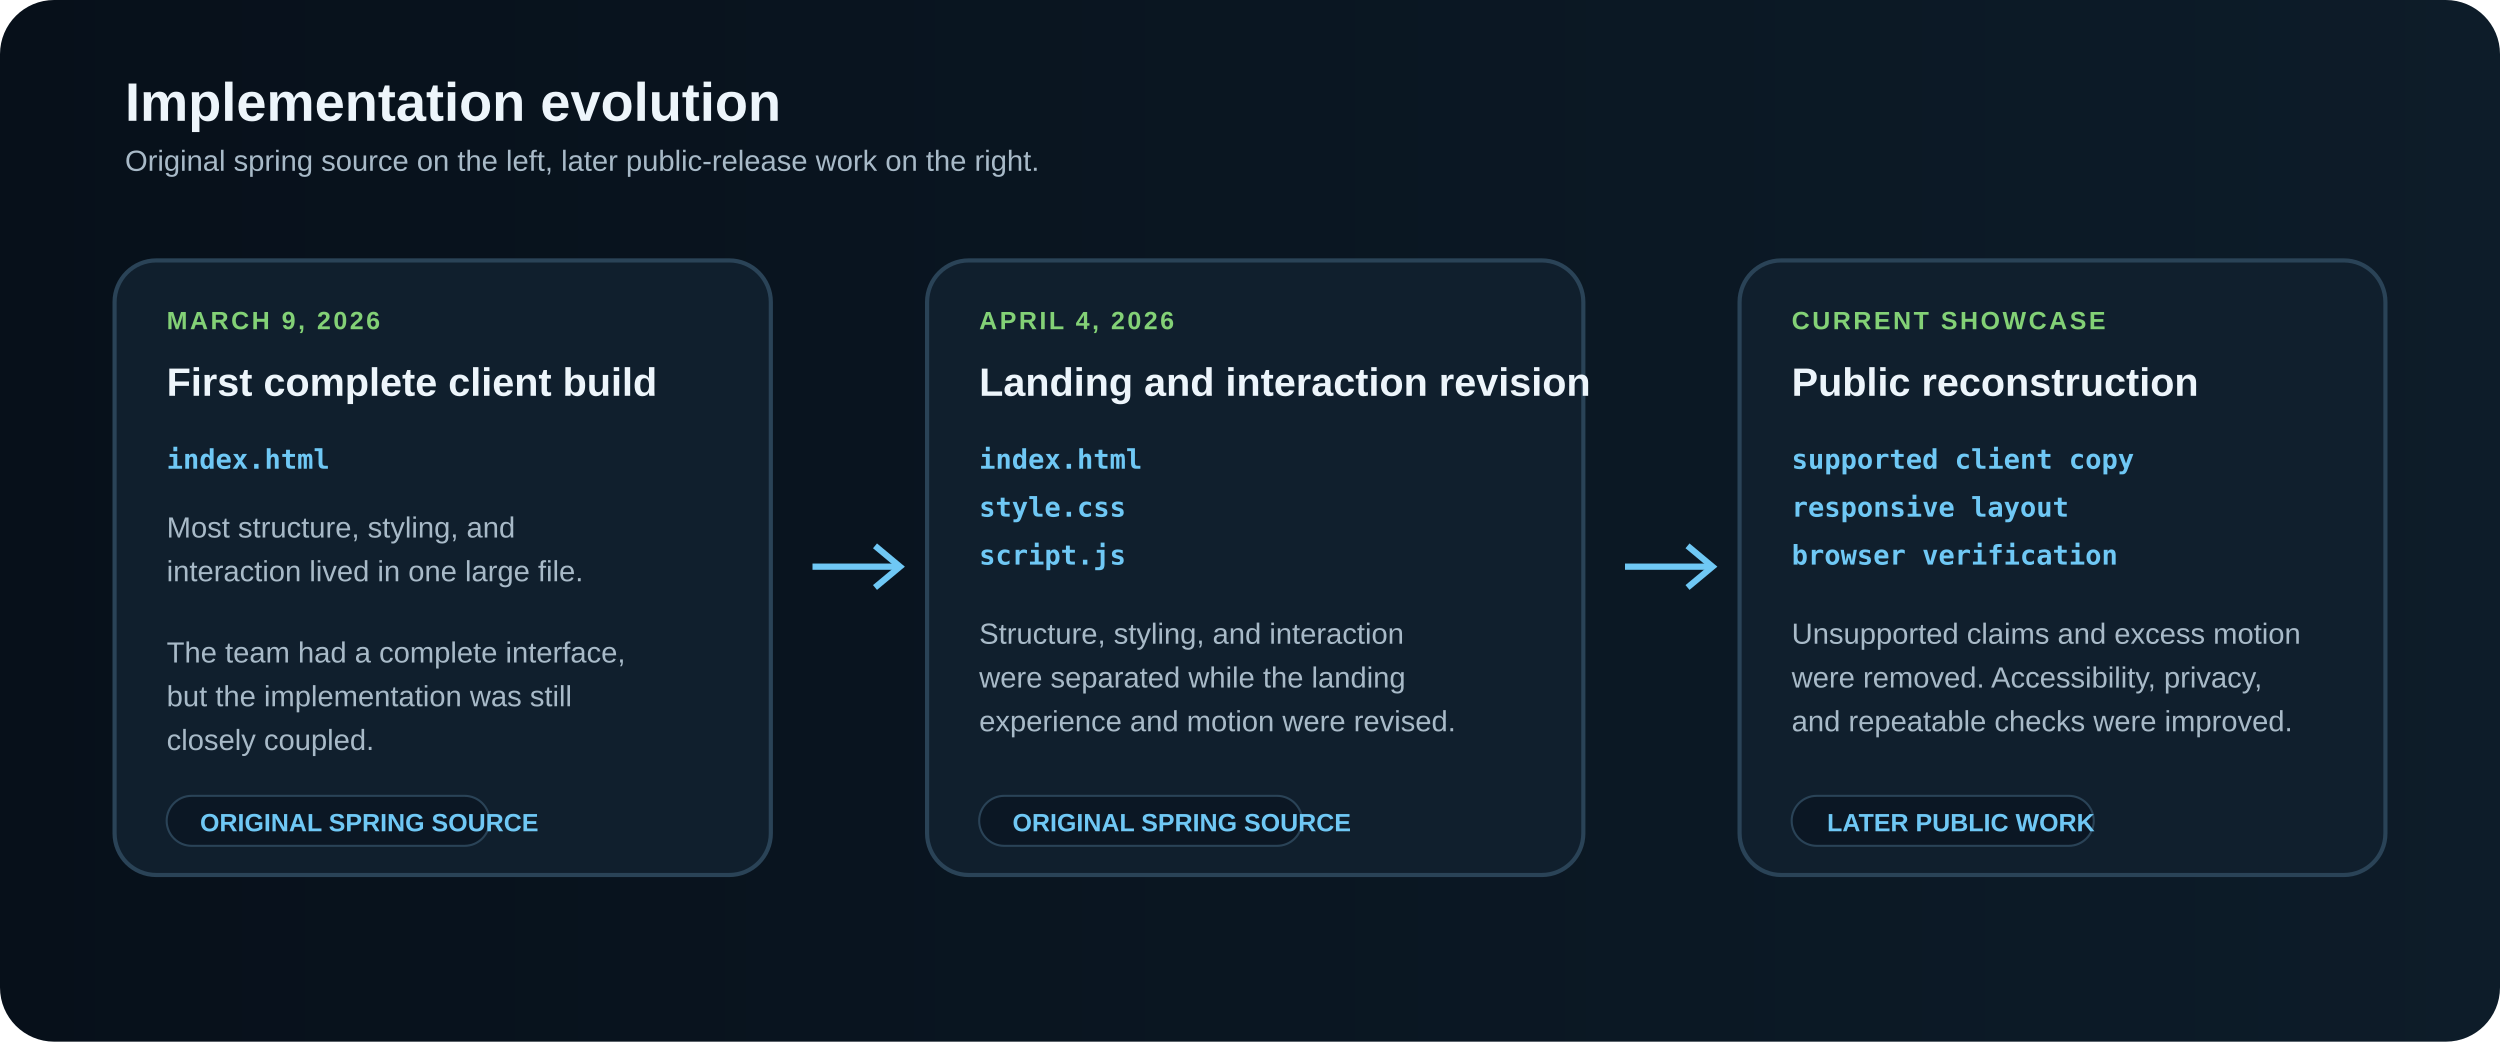
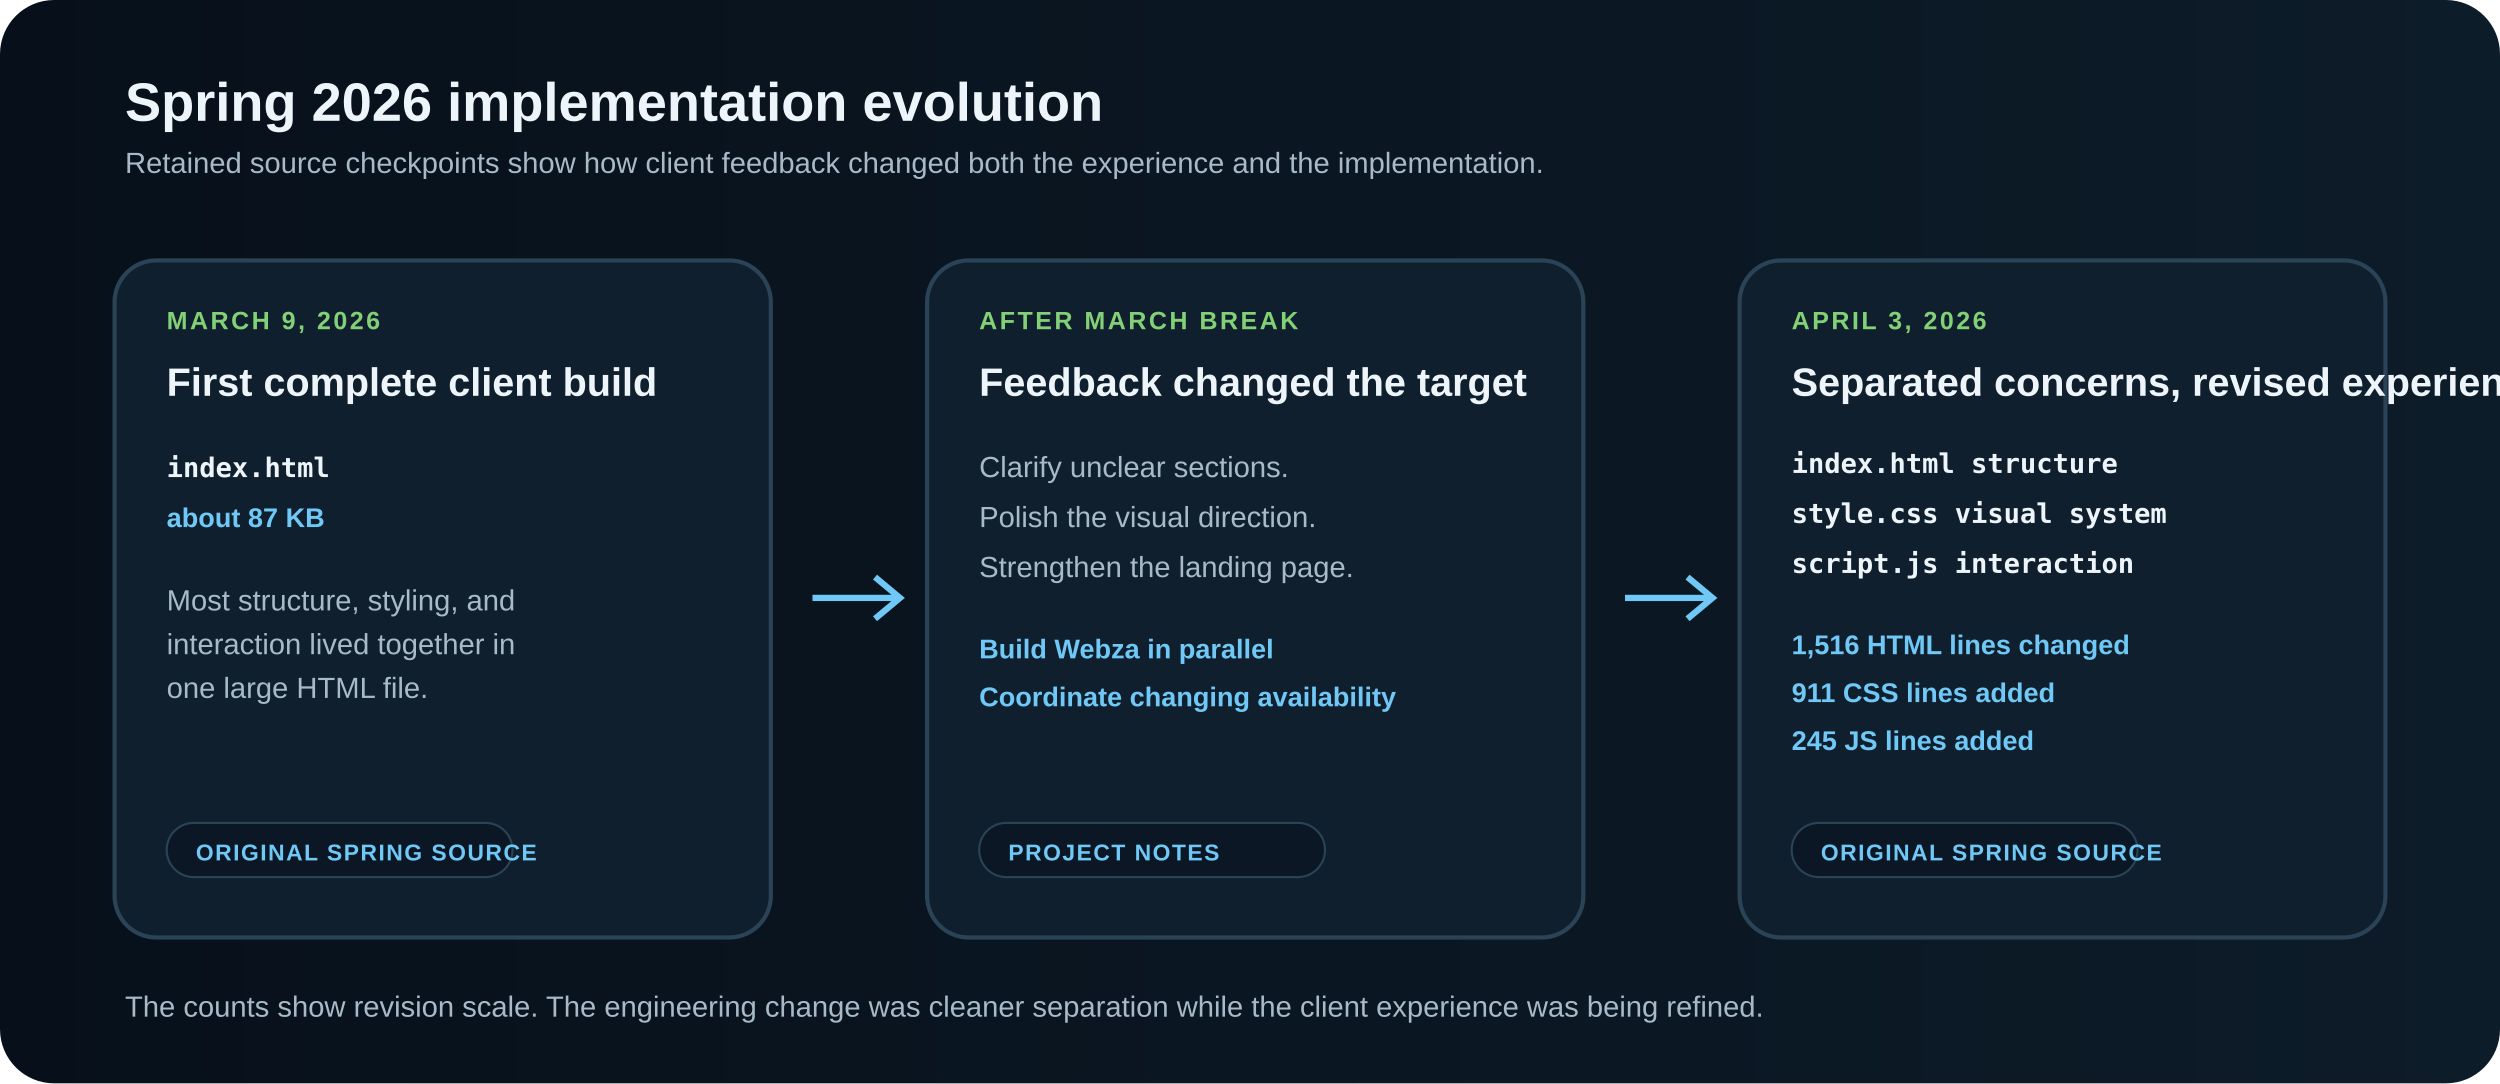
- <svg xmlns="http://www.w3.org/2000/svg" width="1200" height="500" viewBox="0 0 1200 500" role="img" aria-labelledby="title desc">
+ <svg xmlns="http://www.w3.org/2000/svg" width="1200" height="520" viewBox="0 0 1200 520" role="img" aria-labelledby="title desc">
  <defs>
    <linearGradient id="bg" x1="0" x2="1">
      <stop offset="0" stop-color="#07101a" />
      <stop offset="1" stop-color="#0d1c29" />
    </linearGradient>
    <style>
      .heading { font: 700 26px Arial, sans-serif; fill: #edf5fb; }
+       .sub { font: 400 14px Arial, sans-serif; fill: #a8bac8; }
      .kicker { font: 700 12px Arial, sans-serif; fill: #83d176; letter-spacing: 1.2px; }
      .title { font: 700 19px Arial, sans-serif; fill: #edf5fb; }
      .copy { font: 400 14px Arial, sans-serif; fill: #a8bac8; }
-       .code { font: 700 13px monospace; fill: #6fc8f5; }
+       .metric { font: 700 13px Arial, sans-serif; fill: #6fc8f5; }
+       .mono { font: 700 13px monospace; fill: #edf5fb; }
      .card { fill: #101f2d; stroke: #2a4357; stroke-width: 2; }
      .arrow { stroke: #6fc8f5; stroke-width: 3; fill: none; }
-       .label { font: 700 12px Arial, sans-serif; fill: #6fc8f5; }
+       .tag { font: 700 11px Arial, sans-serif; fill: #6fc8f5; letter-spacing: 0.7px; }
+       .pill { fill: #0b1724; stroke: #2a4357; }
    </style>
  </defs>
-   <rect width="1200" height="500" rx="26" fill="url(#bg)" />
-   <text x="60" y="58" class="heading">Implementation evolution</text>
-   <text x="60" y="82" class="copy">Original spring source on the left, later public-release work on the right.</text>
-   <rect x="55" y="125" width="315" height="295" rx="20" class="card" />
+   <rect width="1200" height="520" rx="26" fill="url(#bg)" />
+   <text x="60" y="58" class="heading">Spring 2026 implementation evolution</text>
+   <text x="60" y="83" class="sub">Retained source checkpoints show how client feedback changed both the experience and the implementation.</text>
+   <rect x="55" y="125" width="315" height="325" rx="20" class="card" />
  <text x="80" y="158" class="kicker">MARCH 9, 2026</text>
  <text x="80" y="190" class="title">First complete client build</text>
-   <text x="80" y="225" class="code">index.html</text>
-   <text x="80" y="258" class="copy">Most structure, styling, and</text>
-   <text x="80" y="279" class="copy">interaction lived in one large file.</text>
-   <text x="80" y="318" class="copy">The team had a complete interface,</text>
-   <text x="80" y="339" class="copy">but the implementation was still</text>
-   <text x="80" y="360" class="copy">closely coupled.</text>
-   <rect x="80" y="382" width="155" height="24" rx="12" fill="#0b1724" stroke="#2a4357" />
-   <text x="96" y="399" class="label">ORIGINAL SPRING SOURCE</text>
-   <path d="M390 272 H430" class="arrow" />
-   <path d="M420 262 L432 272 L420 282" class="arrow" />
-   <rect x="445" y="125" width="315" height="295" rx="20" class="card" />
-   <text x="470" y="158" class="kicker">APRIL 4, 2026</text>
-   <text x="470" y="190" class="title">Landing and interaction revision</text>
-   <text x="470" y="225" class="code">index.html</text>
-   <text x="470" y="248" class="code">style.css</text>
-   <text x="470" y="271" class="code">script.js</text>
-   <text x="470" y="309" class="copy">Structure, styling, and interaction</text>
-   <text x="470" y="330" class="copy">were separated while the landing</text>
-   <text x="470" y="351" class="copy">experience and motion were revised.</text>
-   <rect x="470" y="382" width="155" height="24" rx="12" fill="#0b1724" stroke="#2a4357" />
-   <text x="486" y="399" class="label">ORIGINAL SPRING SOURCE</text>
-   <path d="M780 272 H820" class="arrow" />
-   <path d="M810 262 L822 272 L810 282" class="arrow" />
-   <rect x="835" y="125" width="310" height="295" rx="20" class="card" />
-   <text x="860" y="158" class="kicker">CURRENT SHOWCASE</text>
-   <text x="860" y="190" class="title">Public reconstruction</text>
-   <text x="860" y="225" class="code">supported client copy</text>
-   <text x="860" y="248" class="code">responsive layout</text>
-   <text x="860" y="271" class="code">browser verification</text>
-   <text x="860" y="309" class="copy">Unsupported claims and excess motion</text>
-   <text x="860" y="330" class="copy">were removed. Accessibility, privacy,</text>
-   <text x="860" y="351" class="copy">and repeatable checks were improved.</text>
-   <rect x="860" y="382" width="145" height="24" rx="12" fill="#0b1724" stroke="#2a4357" />
-   <text x="877" y="399" class="label">LATER PUBLIC WORK</text>
+   <text x="80" y="229" class="mono">index.html</text>
+   <text x="80" y="253" class="metric">about 87 KB</text>
+   <text x="80" y="293" class="copy">Most structure, styling, and</text>
+   <text x="80" y="314" class="copy">interaction lived together in</text>
+   <text x="80" y="335" class="copy">one large HTML file.</text>
+   <rect x="80" y="395" width="166" height="26" rx="13" class="pill" />
+   <text x="94" y="413" class="tag">ORIGINAL SPRING SOURCE</text>
+   <path d="M390 287 H430" class="arrow" />
+   <path d="M420 277 L432 287 L420 297" class="arrow" />
+   <rect x="445" y="125" width="315" height="325" rx="20" class="card" />
+   <text x="470" y="158" class="kicker">AFTER MARCH BREAK</text>
+   <text x="470" y="190" class="title">Feedback changed the target</text>
+   <text x="470" y="229" class="copy">Clarify unclear sections.</text>
+   <text x="470" y="253" class="copy">Polish the visual direction.</text>
+   <text x="470" y="277" class="copy">Strengthen the landing page.</text>
+   <text x="470" y="316" class="metric">Build Webza in parallel</text>
+   <text x="470" y="339" class="metric">Coordinate changing availability</text>
+   <rect x="470" y="395" width="166" height="26" rx="13" class="pill" />
+   <text x="484" y="413" class="tag">PROJECT NOTES</text>
+   <path d="M780 287 H820" class="arrow" />
+   <path d="M810 277 L822 287 L810 297" class="arrow" />
+   <rect x="835" y="125" width="310" height="325" rx="20" class="card" />
+   <text x="860" y="158" class="kicker">APRIL 3, 2026</text>
+   <text x="860" y="190" class="title">Separated concerns, revised experience</text>
+   <text x="860" y="227" class="mono">index.html   structure</text>
+   <text x="860" y="251" class="mono">style.css    visual system</text>
+   <text x="860" y="275" class="mono">script.js    interaction</text>
+   <text x="860" y="314" class="metric">1,516 HTML lines changed</text>
+   <text x="860" y="337" class="metric">911 CSS lines added</text>
+   <text x="860" y="360" class="metric">245 JS lines added</text>
+   <rect x="860" y="395" width="166" height="26" rx="13" class="pill" />
+   <text x="874" y="413" class="tag">ORIGINAL SPRING SOURCE</text>
+   <text x="60" y="488" class="sub">The counts show revision scale. The engineering change was cleaner separation while the client experience was being refined.</text>
</svg>
